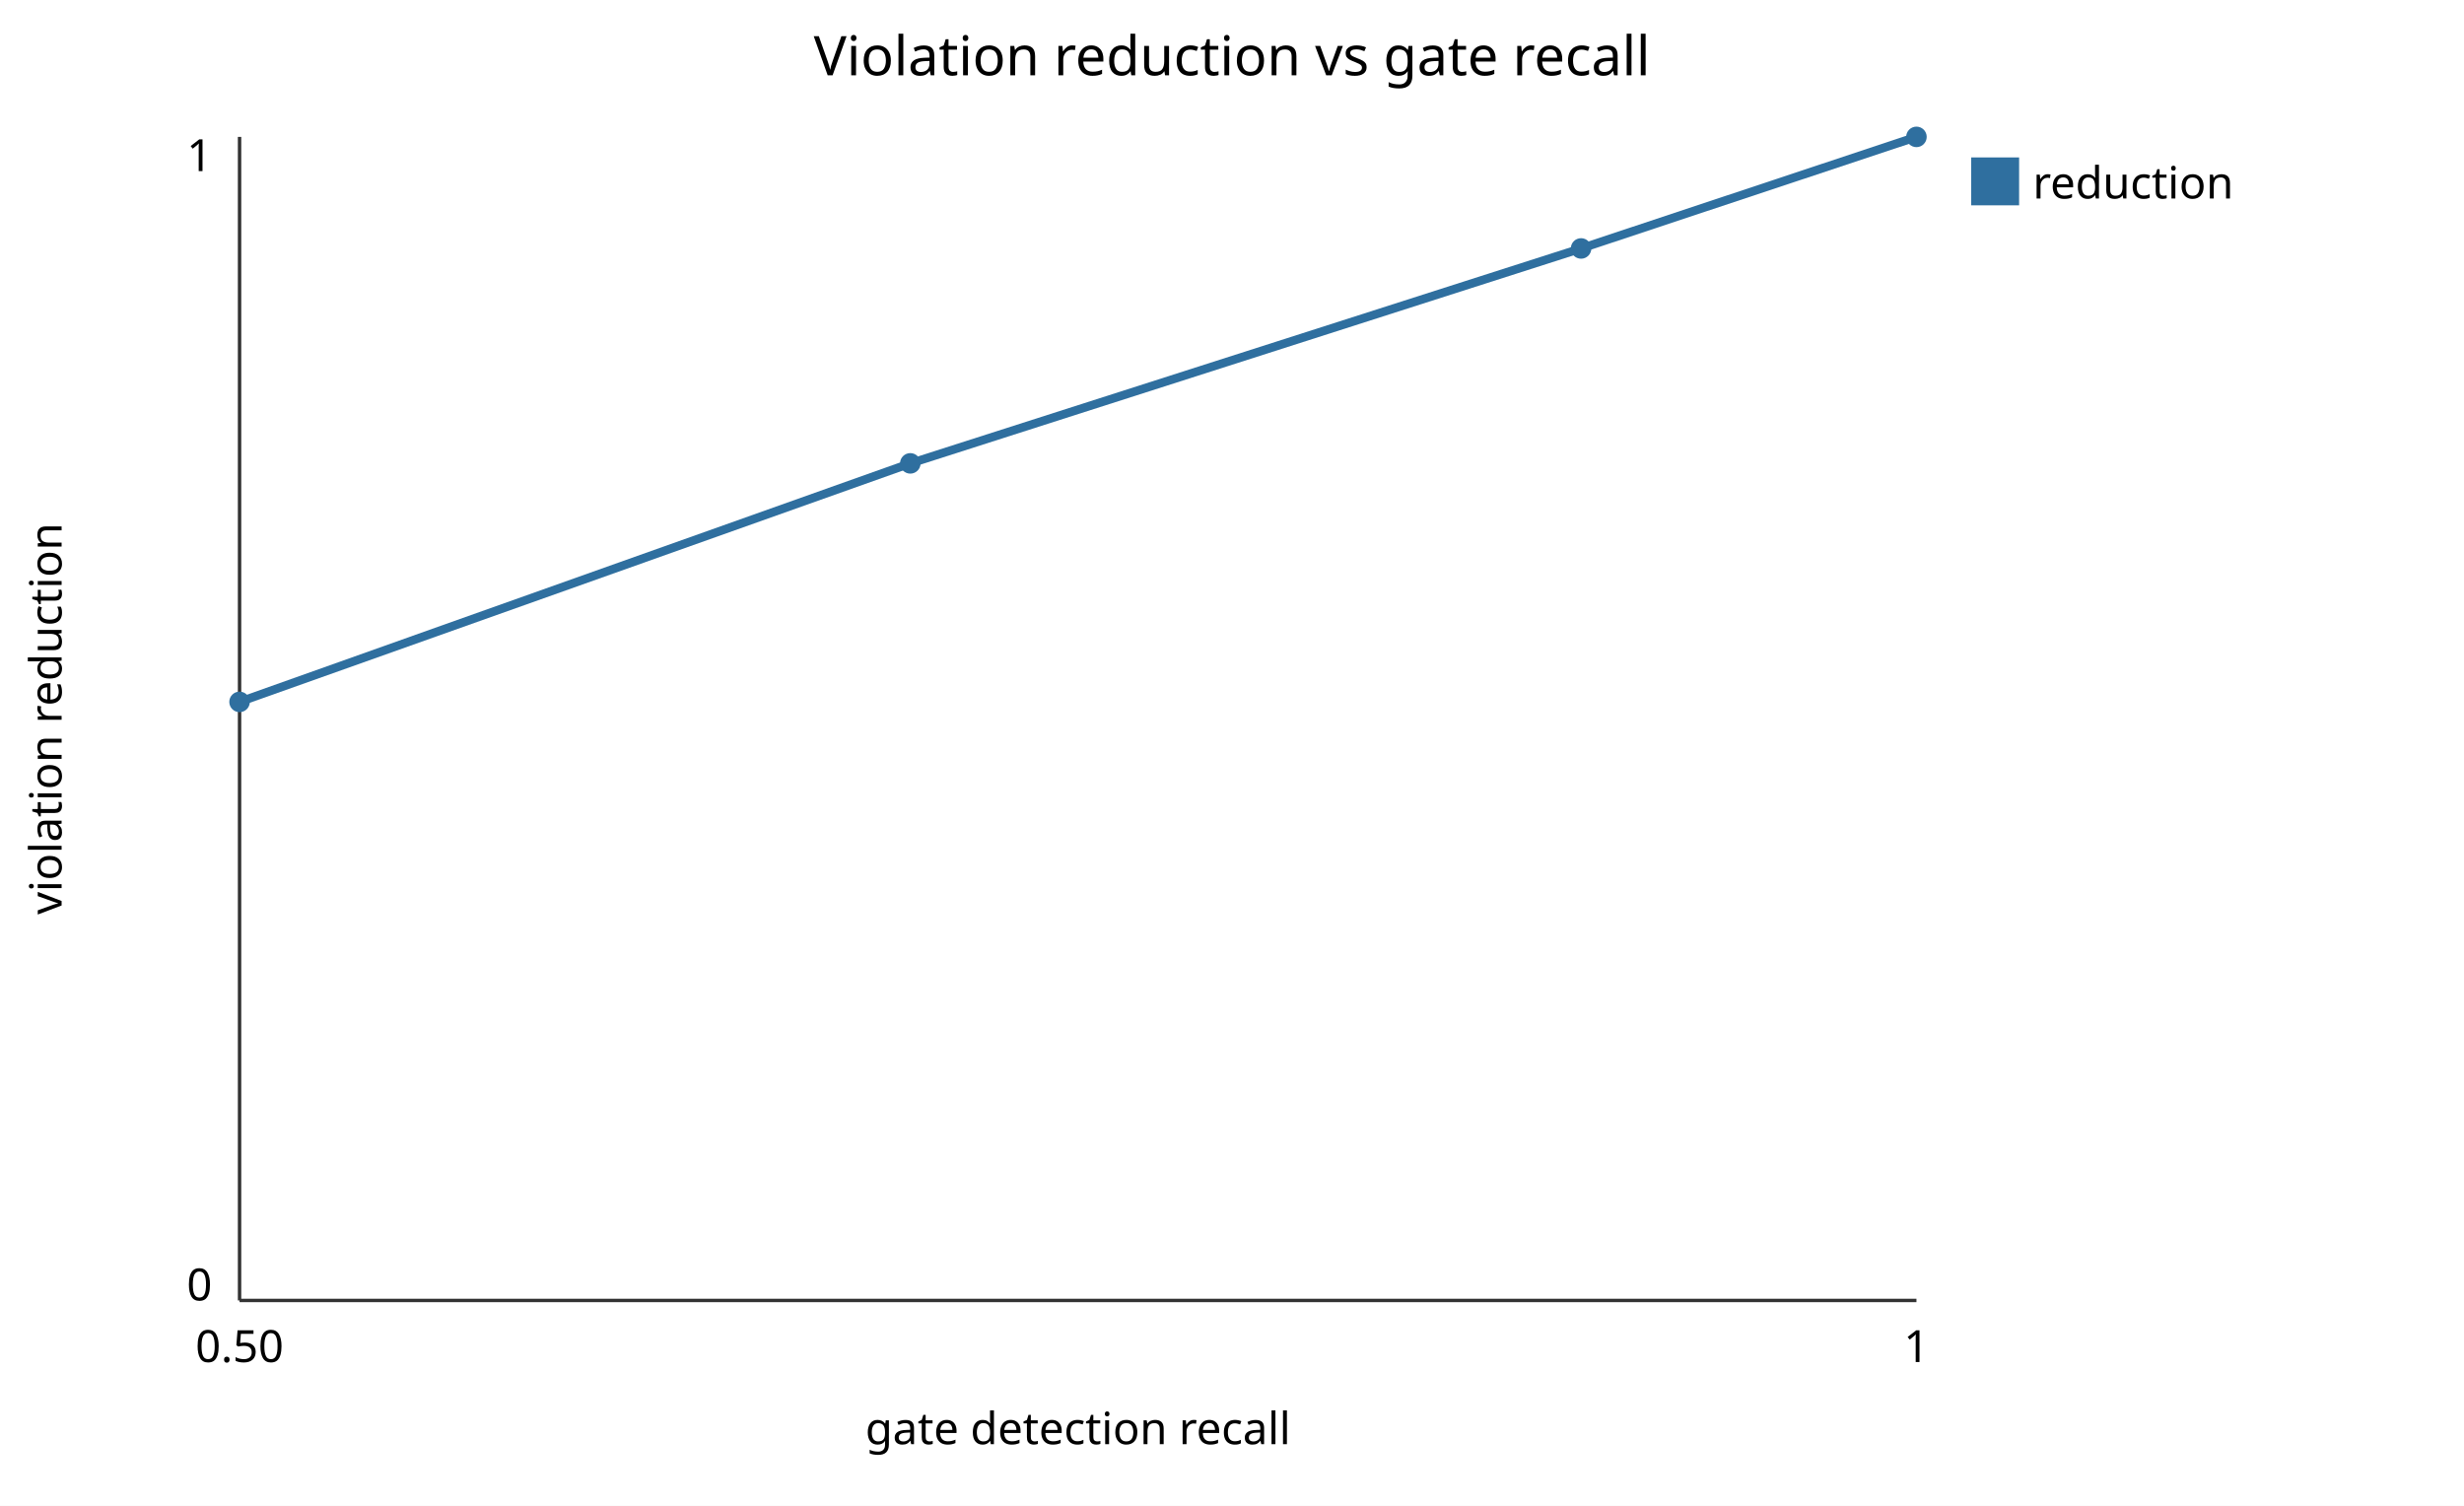
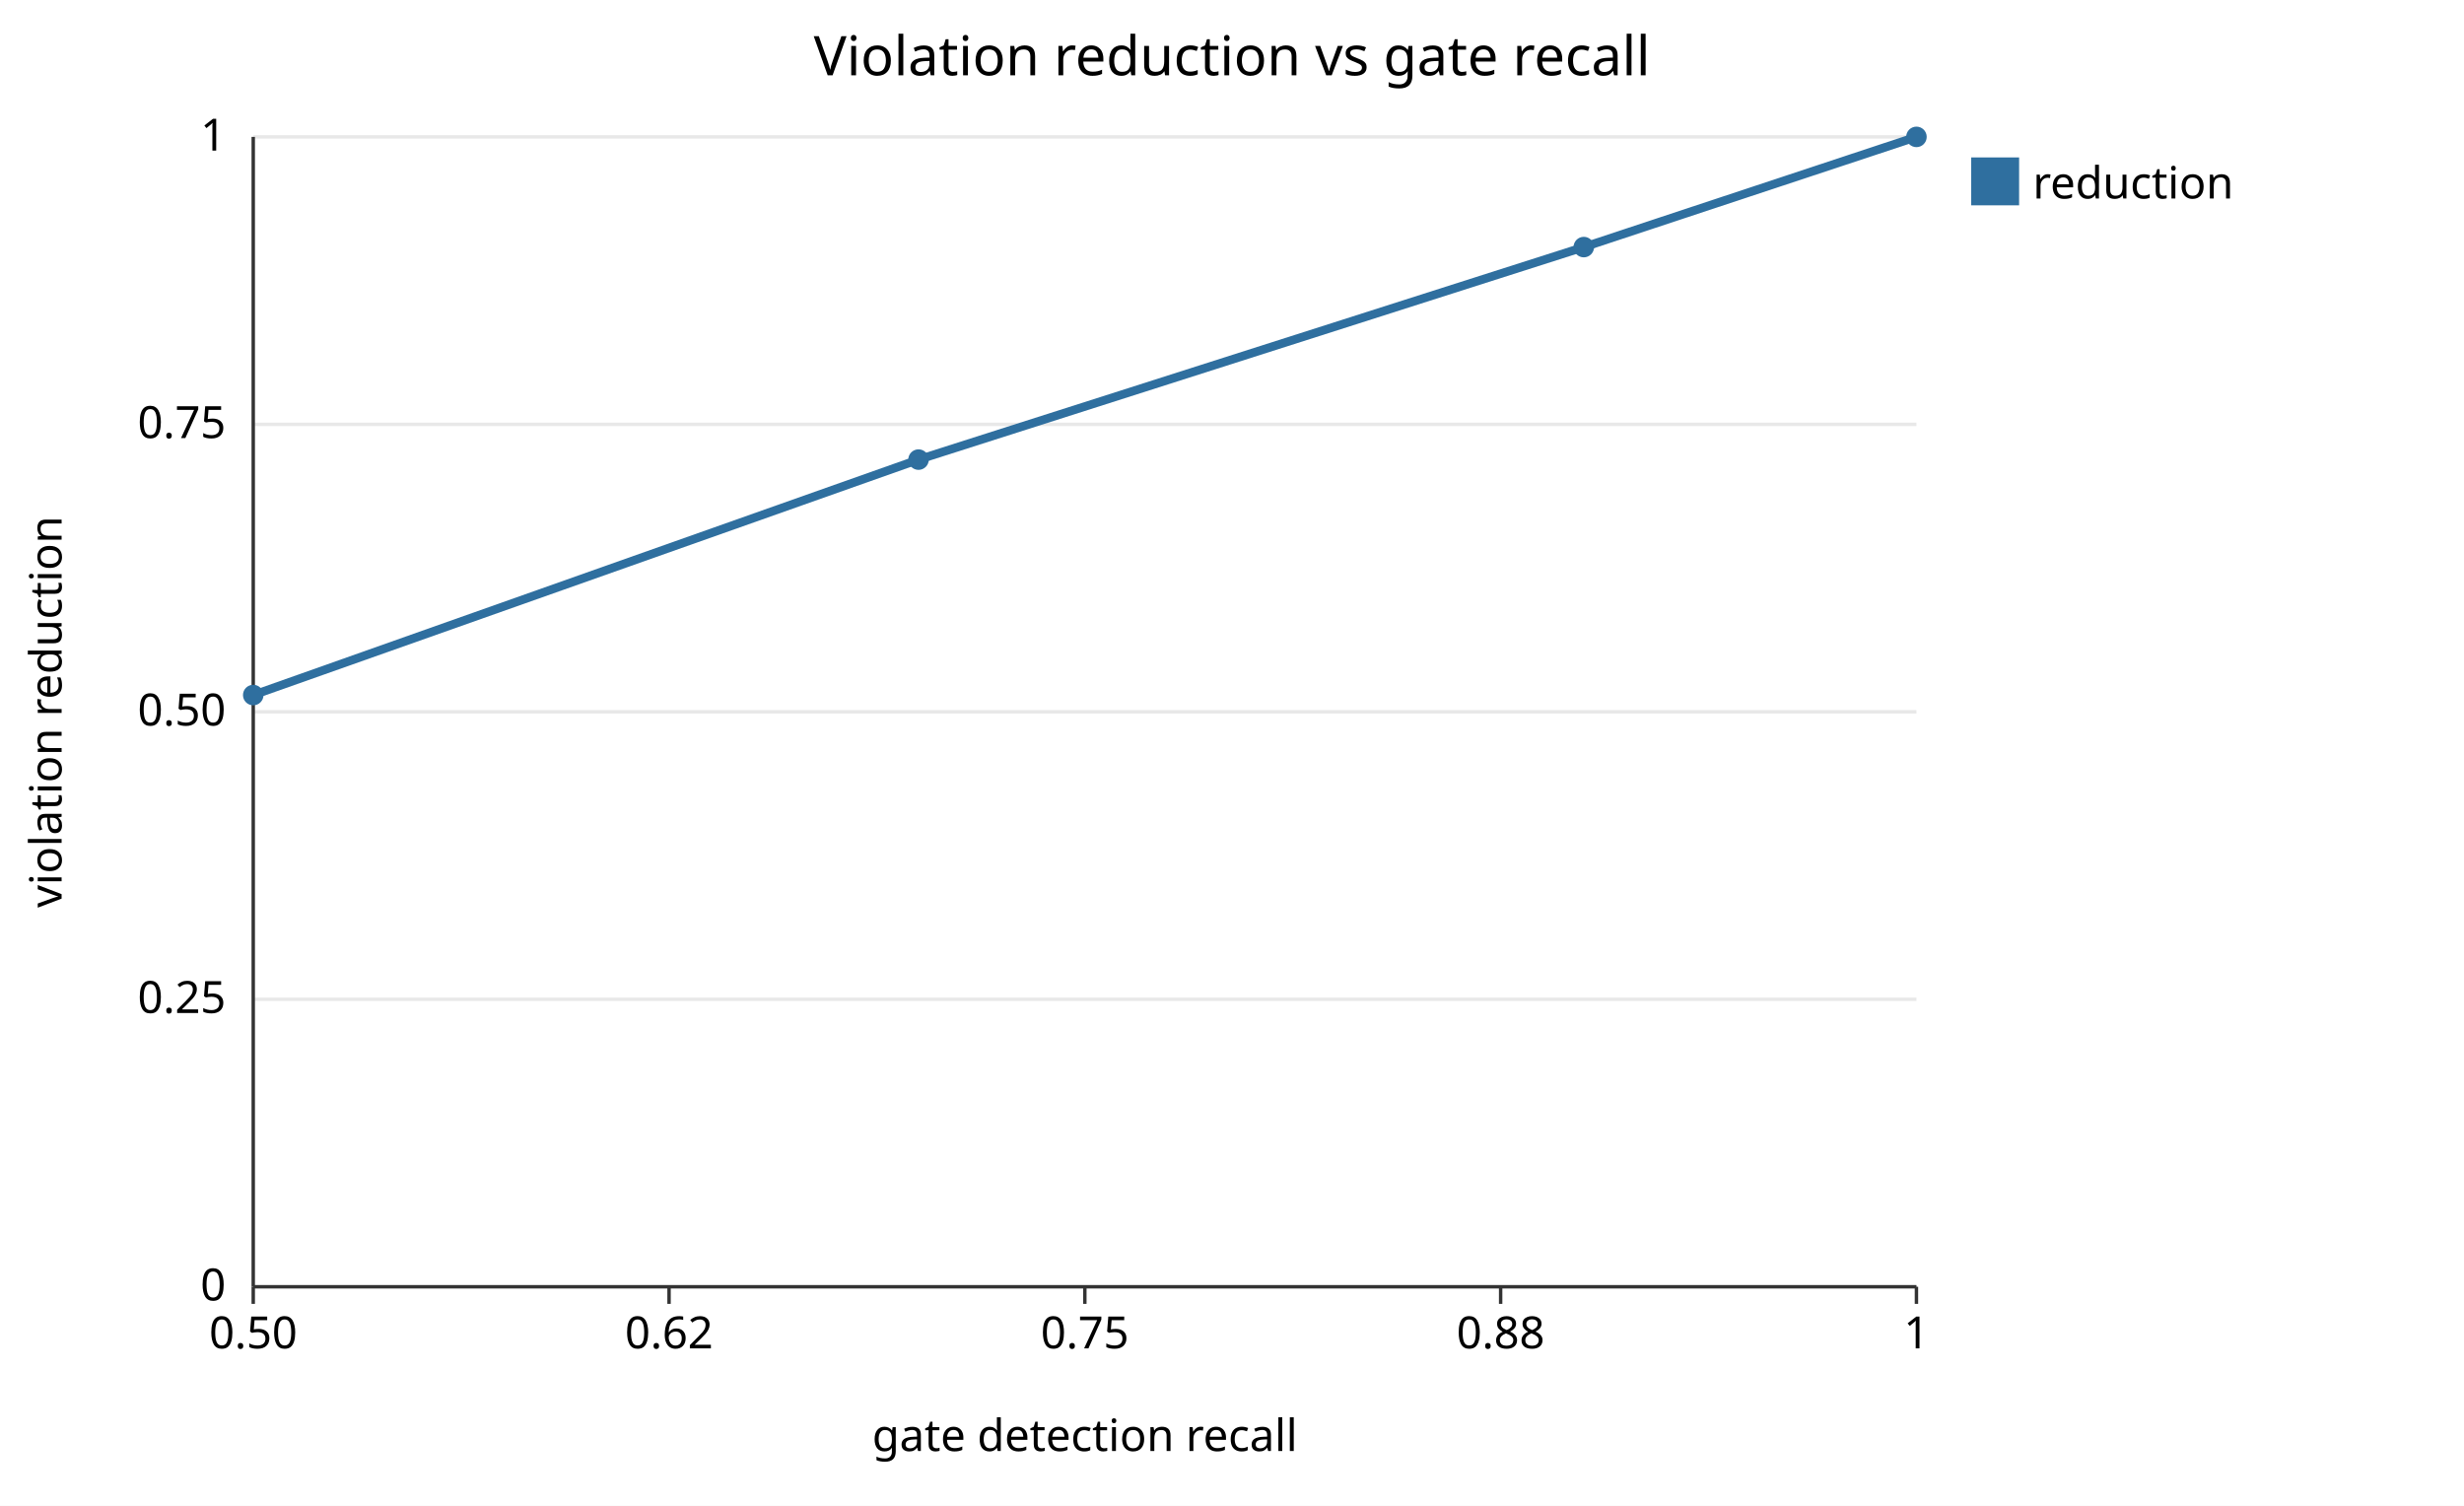
<svg xmlns="http://www.w3.org/2000/svg" width="720" height="440" viewBox="0 0 720 440" font-family="sans-serif" font-size="13">
  <rect width="720" height="440" fill="white" />
  <text x="360" y="22" text-anchor="middle" font-size="16">Violation reduction vs gate recall</text>
-   <line x1="70" y1="380" x2="560" y2="380" stroke="#333" />
-   <line x1="70" y1="380" x2="70" y2="40" stroke="#333" />
-   <text x="315" y="422" text-anchor="middle">gate detection recall</text>
-   <text x="18" y="210" text-anchor="middle" transform="rotate(-90 18 210)">violation reduction</text>
-   <path d="M70.0 205.1 L266.0 135.4 L462.0 72.6 L560.0 40.0" fill="none" stroke="#2f6f9f" stroke-width="2.5" />
-   <circle cx="70.0" cy="205.1" r="3" fill="#2f6f9f" />
-   <circle cx="266.0" cy="135.4" r="3" fill="#2f6f9f" />
-   <circle cx="462.0" cy="72.6" r="3" fill="#2f6f9f" />
+   <line x1="74" y1="376.0" x2="560" y2="376.0" stroke="#e8e8e8" />
+   <text x="66" y="380.0" text-anchor="end">0</text>
+   <line x1="74" y1="292.0" x2="560" y2="292.0" stroke="#e8e8e8" />
+   <text x="66" y="296.0" text-anchor="end">0.25</text>
+   <line x1="74" y1="208.0" x2="560" y2="208.0" stroke="#e8e8e8" />
+   <text x="66" y="212.0" text-anchor="end">0.50</text>
+   <line x1="74" y1="124.0" x2="560" y2="124.0" stroke="#e8e8e8" />
+   <text x="66" y="128.0" text-anchor="end">0.75</text>
+   <line x1="74" y1="40.0" x2="560" y2="40.0" stroke="#e8e8e8" />
+   <text x="66" y="44.0" text-anchor="end">1</text>
+   <line x1="74.0" y1="376" x2="74.0" y2="381" stroke="#333" />
+   <text x="74.0" y="394" text-anchor="middle">0.50</text>
+   <line x1="195.5" y1="376" x2="195.5" y2="381" stroke="#333" />
+   <text x="195.5" y="394" text-anchor="middle">0.62</text>
+   <line x1="317.0" y1="376" x2="317.0" y2="381" stroke="#333" />
+   <text x="317.0" y="394" text-anchor="middle">0.75</text>
+   <line x1="438.5" y1="376" x2="438.5" y2="381" stroke="#333" />
+   <text x="438.5" y="394" text-anchor="middle">0.88</text>
+   <line x1="560.0" y1="376" x2="560.0" y2="381" stroke="#333" />
+   <text x="560.0" y="394" text-anchor="middle">1</text>
+   <line x1="74" y1="376" x2="560" y2="376" stroke="#333" />
+   <line x1="74" y1="376" x2="74" y2="40" stroke="#333" />
+   <text x="317" y="424" text-anchor="middle">gate detection recall</text>
+   <text x="18" y="208" text-anchor="middle" transform="rotate(-90 18 208)">violation reduction</text>
+   <path d="M74.0 203.1 L268.4 134.3 L462.8 72.2 L560.0 40.0" fill="none" stroke="#2f6f9f" stroke-width="2.5" />
+   <circle cx="74.0" cy="203.1" r="3" fill="#2f6f9f" />
+   <circle cx="268.4" cy="134.3" r="3" fill="#2f6f9f" />
+   <circle cx="462.8" cy="72.2" r="3" fill="#2f6f9f" />
  <circle cx="560.0" cy="40.0" r="3" fill="#2f6f9f" />
  <rect x="576" y="46" width="14" height="14" fill="#2f6f9f" />
  <text x="594" y="58">reduction</text>
-   <text x="70" y="398" text-anchor="middle">0.50</text>
-   <text x="560" y="398" text-anchor="middle">1</text>
-   <text x="62" y="380" text-anchor="end">0</text>
-   <text x="62" y="50" text-anchor="end">1</text>
</svg>
